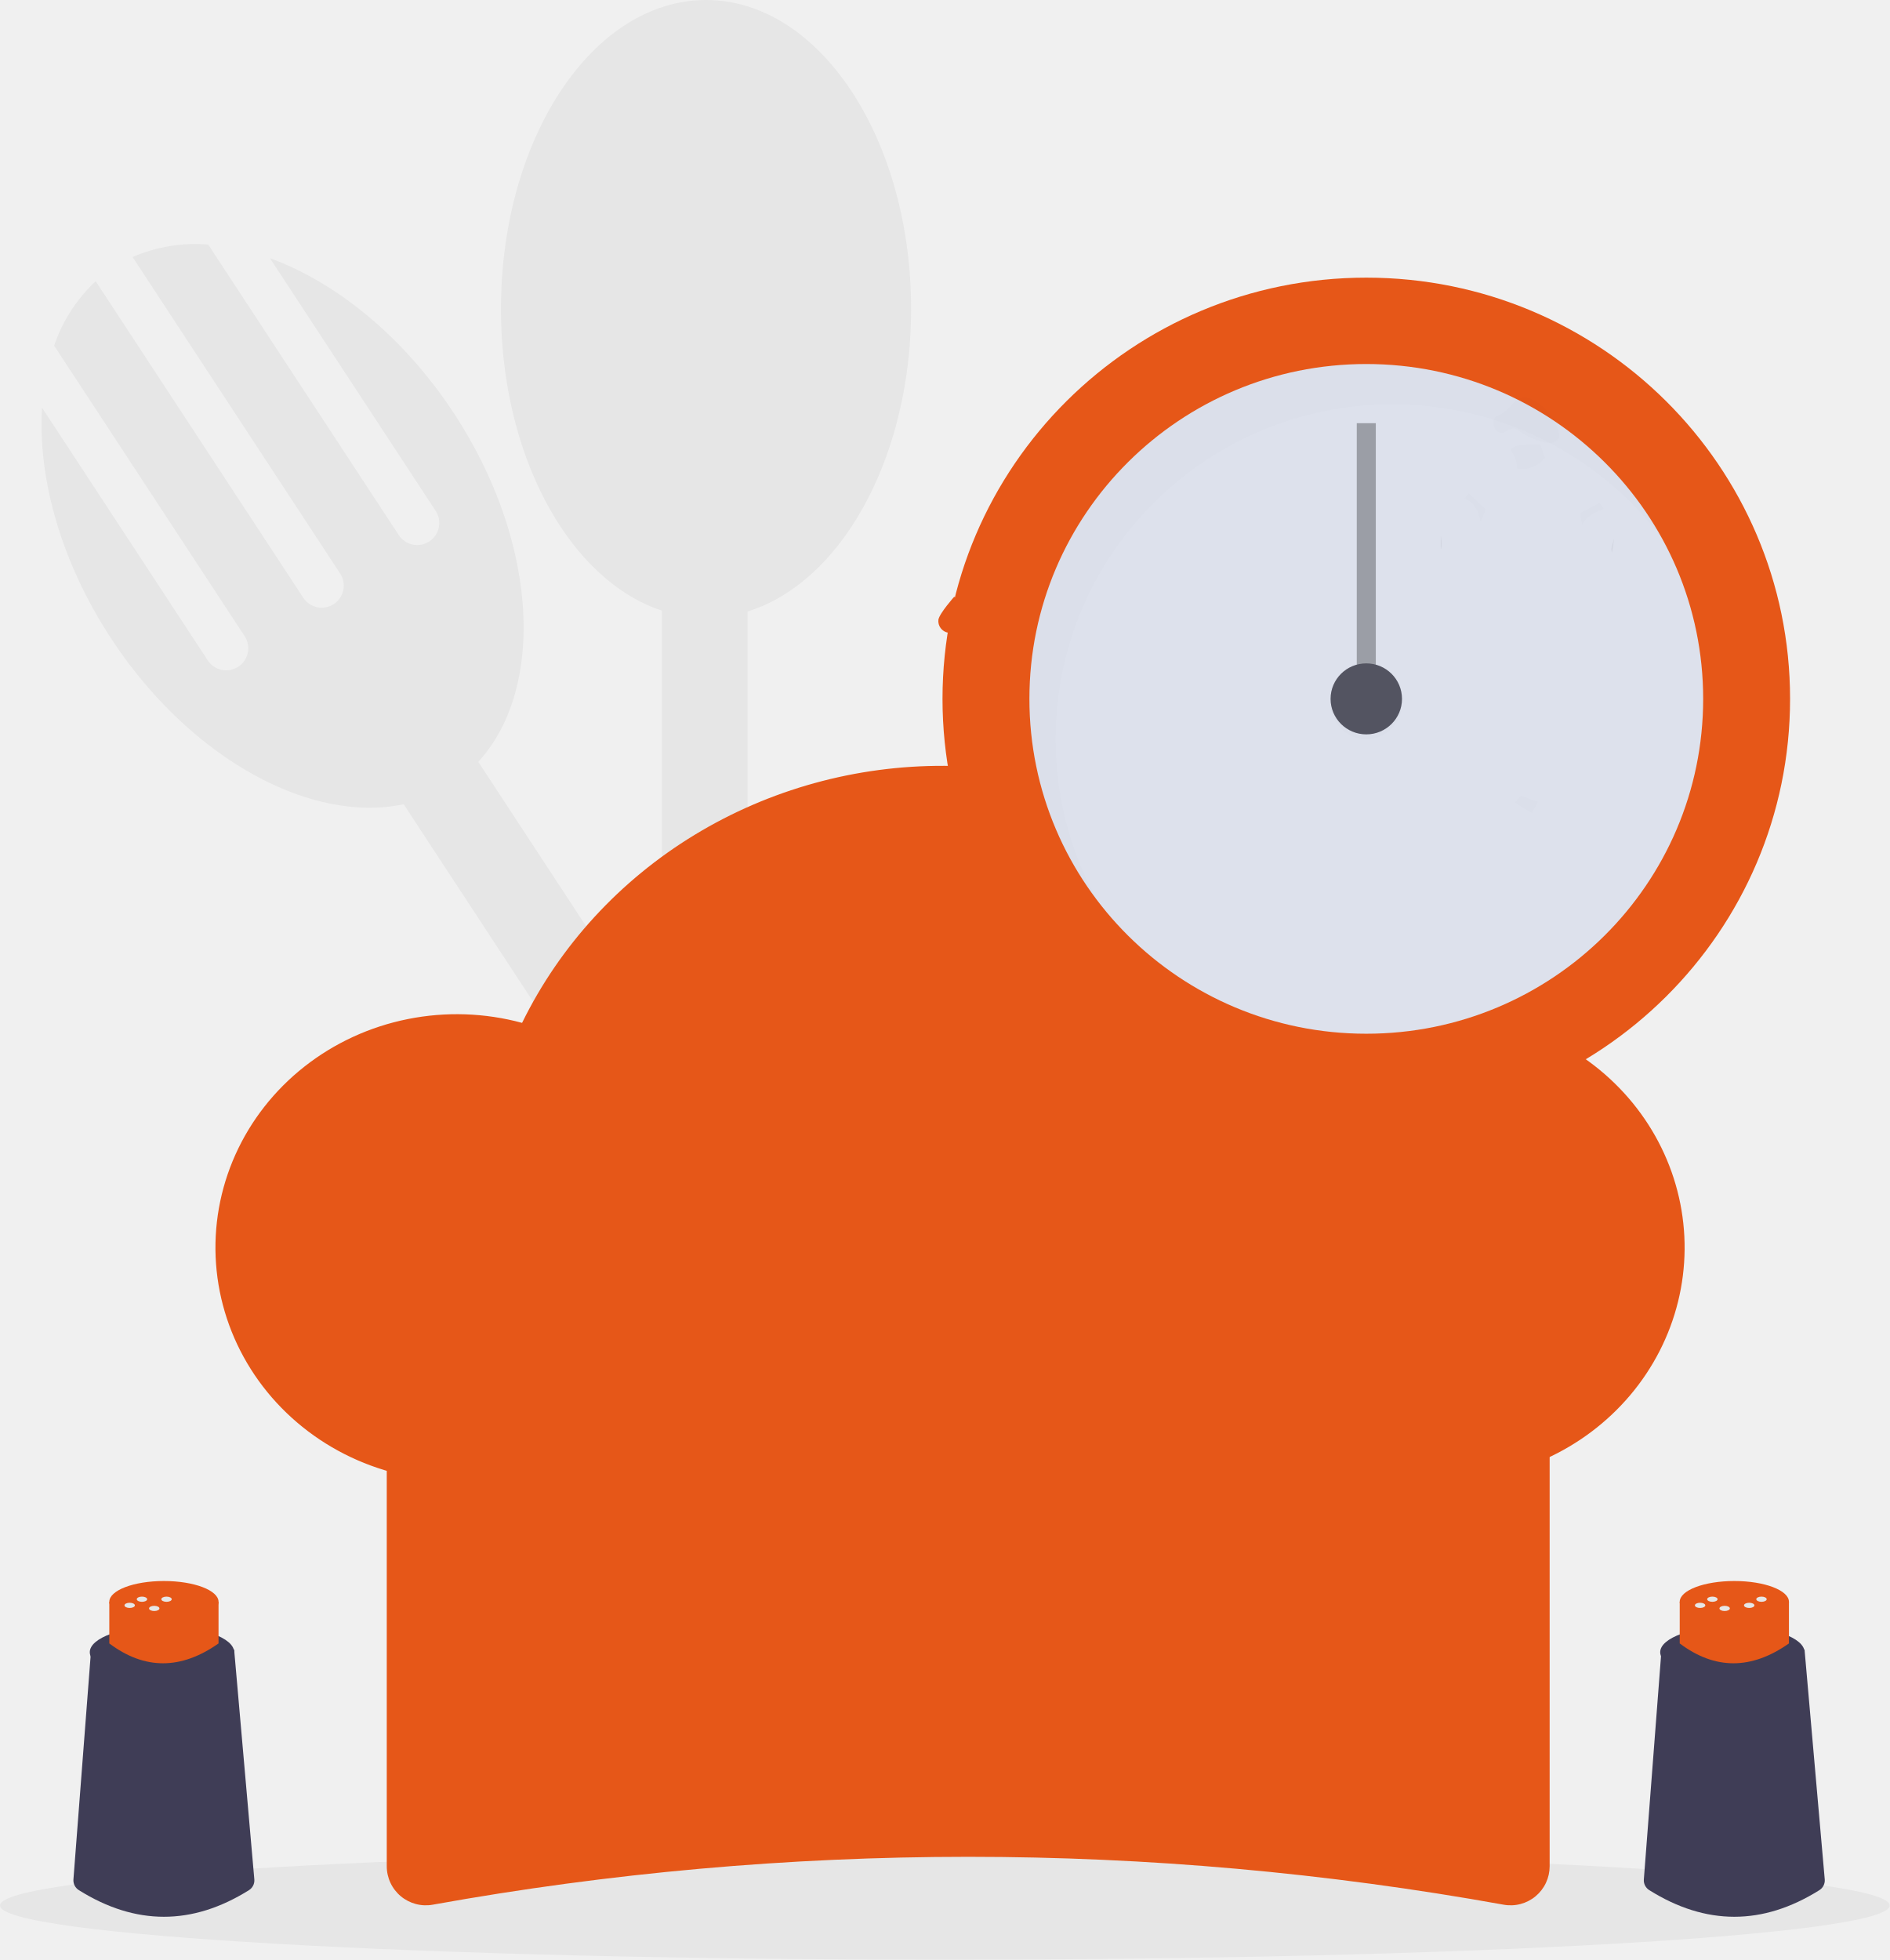
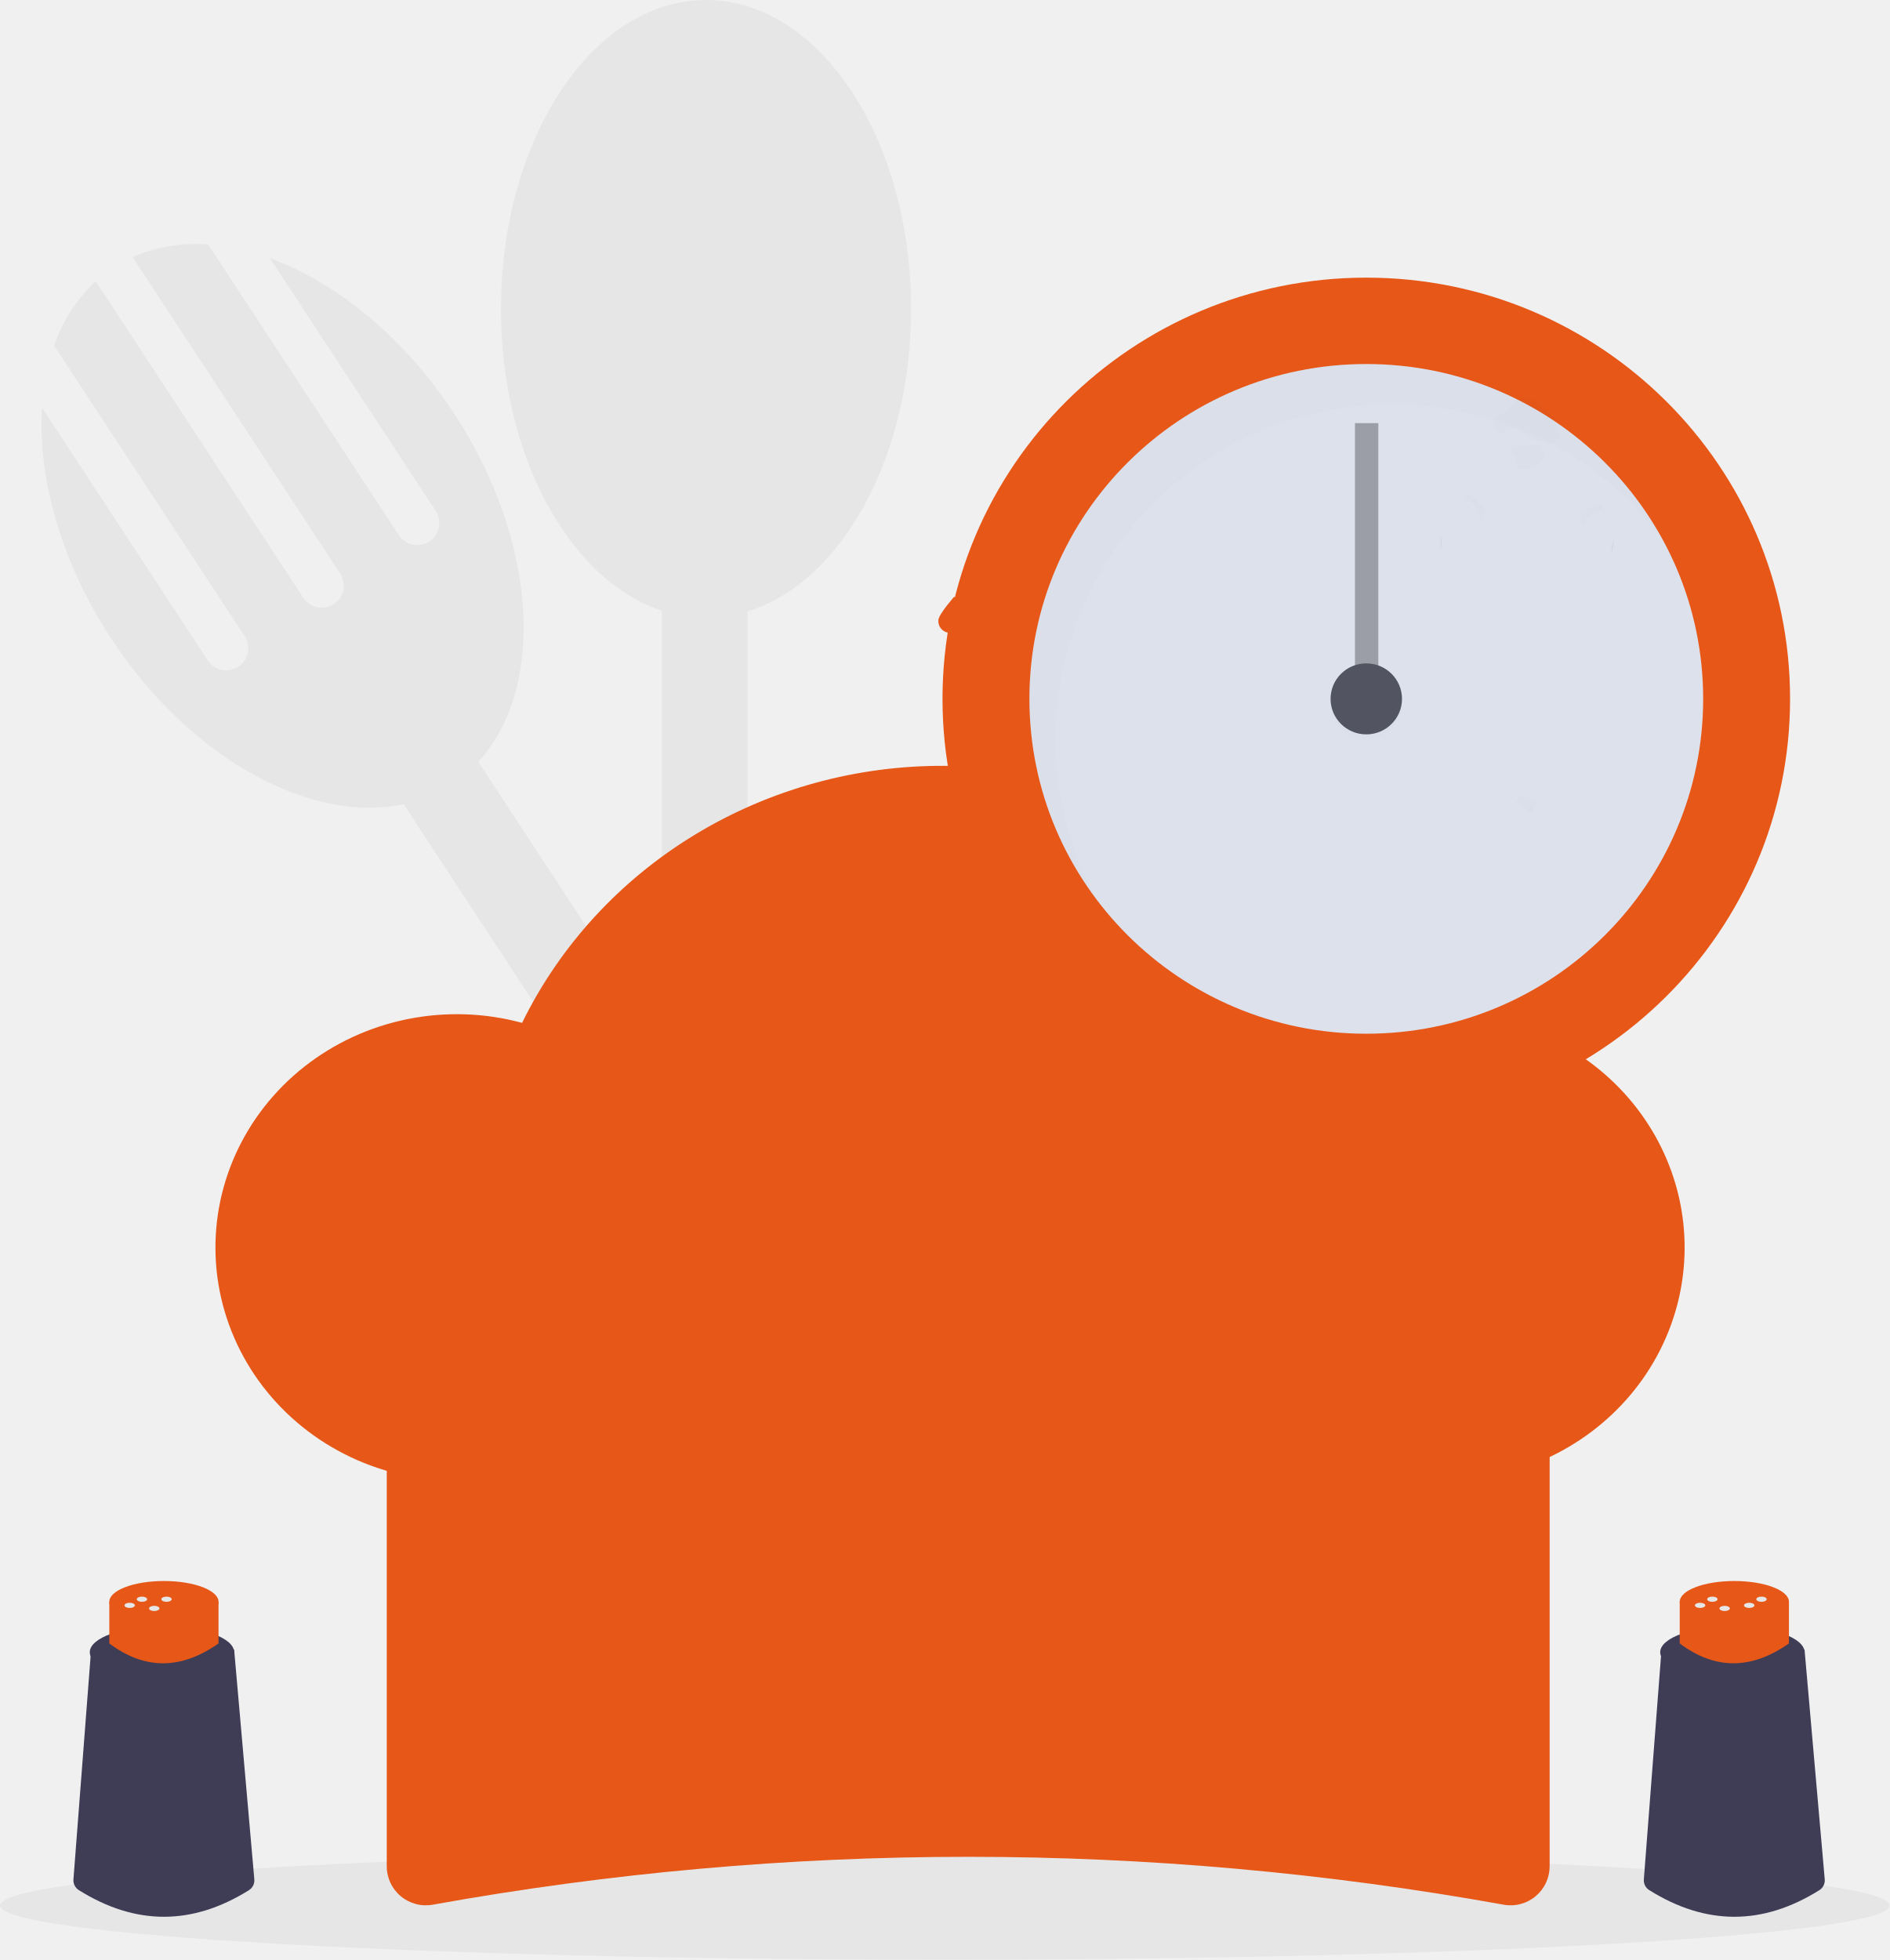
<svg xmlns="http://www.w3.org/2000/svg" width="728" height="755" viewBox="0 0 728 755" fill="none">
  <g id="saif_logo" clip-path="url(#clip0)">
    <g id="chef">
      <g id="fork">
        <path id="Vector" d="M165.594 265L138 283.098L425.38 721.263L452.975 703.165L165.594 265Z" fill="#E6E6E6" />
        <path id="Vector_2" d="M103.992 99.451L167.837 196.794C169.073 198.679 169.51 200.978 169.051 203.185C168.593 205.393 167.276 207.327 165.391 208.563C163.506 209.8 161.207 210.237 159 209.778C156.792 209.319 154.858 208.003 153.622 206.118L80.225 94.21C70.262 93.378 60.248 95.023 51.075 98.998L131.044 220.925C132.28 222.81 132.716 225.109 132.257 227.316C131.798 229.522 130.482 231.456 128.597 232.692C126.712 233.929 124.414 234.365 122.207 233.907C120 233.449 118.066 232.133 116.829 230.249L36.86 108.321C29.56 115.151 24.061 123.68 20.855 133.149L94.252 245.056C95.487 246.942 95.924 249.24 95.465 251.447C95.006 253.653 93.689 255.587 91.805 256.824C89.92 258.06 87.621 258.497 85.415 258.038C83.208 257.58 81.273 256.264 80.037 254.38L16.192 157.037C14.552 184.179 23.402 216.349 42.795 245.918C78.84 300.874 137.635 326.027 174.119 302.099C210.602 278.17 210.958 214.221 174.914 159.265C155.52 129.696 129.54 108.762 103.992 99.451Z" fill="#E6E6E6" />
      </g>
      <g id="spoon">
        <path id="Vector_3" d="M288 203H255V727H288V203Z" fill="#E6E6E6" />
        <path id="Vector_4" d="M272 238C315.63 238 351 184.722 351 119C351 53.278 315.63 0 272 0C228.37 0 193 53.278 193 119C193 184.722 228.37 238 272 238Z" fill="#E6E6E6" />
      </g>
      <path id="Vector_5" d="M364 754.885C565.032 754.885 728 745.535 728 734C728 722.465 565.032 713.115 364 713.115C162.968 713.115 0 722.465 0 734C0 745.535 162.968 754.885 364 754.885Z" fill="#E6E6E6" />
      <path id="Vector_6" d="M185 474H183C182.932 447.373 188.825 421.068 200.247 397.015L202.055 397.871C190.759 421.657 184.932 447.669 185 474Z" fill="#3F3D56" />
      <path id="Vector_7" d="M543 474H541C541.062 448.276 535.501 422.849 524.706 399.499L526.522 398.661C537.439 422.274 543.063 447.986 543 474Z" fill="#3F3D56" />
      <g id="Hat">
-         <path id="Vector_8" d="M579.268 733.693C442.855 709.105 303.145 709.105 166.732 733.693C164.565 734.086 162.339 733.998 160.209 733.436C158.08 732.874 156.1 731.852 154.409 730.441C152.718 729.031 151.357 727.266 150.422 725.272C149.488 723.278 149.002 721.103 149 718.901V532H597V718.901C596.998 721.103 596.512 723.278 595.578 725.272C594.643 727.266 593.282 729.031 591.591 730.441C589.9 731.852 587.92 732.874 585.791 733.436C583.661 733.998 581.435 734.086 579.268 733.693V733.693Z" fill="#E65718" />
-         <path id="Vector_9" d="M555.994 390.682C545.649 390.672 535.375 392.334 525.597 395.597C511.335 365.702 488.545 340.357 459.901 322.539C431.258 304.721 397.95 295.169 363.887 295.002C329.823 294.836 296.417 304.063 267.589 321.6C238.761 339.138 215.707 364.258 201.133 394.013C186.782 390.122 171.673 389.622 157.08 392.554C142.487 395.485 128.837 401.763 117.28 410.859C105.722 419.955 96.595 431.601 90.669 444.818C84.742 458.035 82.189 472.435 83.225 486.804C84.26 501.174 88.854 515.093 96.619 527.388C104.384 539.683 115.093 549.995 127.843 557.455C140.594 564.914 155.013 569.303 169.886 570.252C184.758 571.2 199.649 568.681 213.303 562.905C229.715 587.074 252.131 606.883 278.503 620.524C304.876 634.166 334.364 641.203 364.276 640.996C394.187 640.788 423.568 633.34 449.735 619.334C475.902 605.327 498.02 585.208 514.07 560.814C526.609 566.932 540.419 570.225 554.464 570.448C568.509 570.67 582.423 567.815 595.163 562.098C607.903 556.38 619.137 547.949 628.023 537.435C636.909 526.922 643.216 514.6 646.47 501.395C649.724 488.189 649.841 474.443 646.812 461.188C643.783 447.932 637.687 435.512 628.981 424.859C620.275 414.206 609.186 405.596 596.545 399.677C583.904 393.758 570.041 390.682 555.994 390.682V390.682Z" fill="#E65718" />
+         <path id="Vector_8" d="M579.268 733.693C442.855 709.105 303.145 709.105 166.732 733.693C164.565 734.086 162.339 733.998 160.209 733.436C158.08 732.874 156.1 731.852 154.409 730.441C152.718 729.031 151.357 727.266 150.422 725.272C149.488 723.278 149.002 721.103 149 718.901V532H597V718.901C596.998 721.103 596.512 723.278 595.578 725.272C594.643 727.266 593.282 729.031 591.591 730.441C589.9 731.852 587.92 732.874 585.791 733.436C583.661 733.998 581.435 734.086 579.268 733.693Z" fill="#E65718" />
+         <path id="Vector_9" d="M555.994 390.682C545.649 390.672 535.375 392.334 525.597 395.597C511.335 365.702 488.545 340.357 459.901 322.539C431.258 304.721 397.95 295.169 363.887 295.002C329.823 294.836 296.417 304.063 267.589 321.6C238.761 339.138 215.707 364.258 201.133 394.013C186.782 390.122 171.673 389.622 157.08 392.554C142.487 395.485 128.837 401.763 117.28 410.859C105.722 419.955 96.595 431.601 90.669 444.818C84.742 458.035 82.189 472.435 83.225 486.804C84.26 501.174 88.854 515.093 96.619 527.388C104.384 539.683 115.093 549.995 127.843 557.455C140.594 564.914 155.013 569.303 169.886 570.252C184.758 571.2 199.649 568.681 213.303 562.905C229.715 587.074 252.131 606.883 278.503 620.524C304.876 634.166 334.364 641.203 364.276 640.996C394.187 640.788 423.568 633.34 449.735 619.334C475.902 605.327 498.02 585.208 514.07 560.814C526.609 566.932 540.419 570.225 554.464 570.448C568.509 570.67 582.423 567.815 595.163 562.098C607.903 556.38 619.137 547.949 628.023 537.435C636.909 526.922 643.216 514.6 646.47 501.395C649.724 488.189 649.841 474.443 646.812 461.188C643.783 447.932 637.687 435.512 628.981 424.859C620.275 414.206 609.186 405.596 596.545 399.677C583.905 393.758 570.041 390.682 555.994 390.682Z" fill="#E65718" />
      </g>
      <path id="Vector_10" d="M73.614 617.028C74.721 617.028 75.618 616.579 75.618 616.026C75.618 615.473 74.721 615.024 73.614 615.024C72.507 615.024 71.61 615.473 71.61 616.026C71.61 616.579 72.507 617.028 73.614 617.028Z" fill="#E6E6E6" />
      <path id="Vector_11" d="M68.883 619.393C69.99 619.393 70.887 618.945 70.887 618.391C70.887 617.838 69.99 617.389 68.883 617.389C67.777 617.389 66.88 617.838 66.88 618.391C66.88 618.945 67.777 619.393 68.883 619.393Z" fill="#E6E6E6" />
      <g id="salt_left">
        <path id="Vector_12" d="M95.886 728.112C74.054 741.767 52.221 741.761 30.389 728.095C29.698 727.669 29.136 727.062 28.766 726.34C28.395 725.618 28.23 724.808 28.288 723.998L35.1 635.437H90.2L97.983 723.967C98.05 724.784 97.89 725.604 97.52 726.336C97.15 727.067 96.584 727.682 95.886 728.112Z" fill="#3F3D56" />
        <path id="Vector_13" d="M62.396 646.457C77.752 646.457 90.2 641.972 90.2 636.439C90.2 630.906 77.752 626.421 62.396 626.421C47.04 626.421 34.592 630.906 34.592 636.439C34.592 641.972 47.04 646.457 62.396 646.457Z" fill="#3F3D56" />
        <path id="Vector_14" d="M84.189 633.057C69.701 643.249 55.675 643.249 42.113 633.057V617.028H84.189V633.057Z" fill="#E65718" />
        <path id="Vector_15" d="M63.151 625.042C74.77 625.042 84.189 621.454 84.189 617.028C84.189 612.601 74.77 609.013 63.151 609.013C51.532 609.013 42.113 612.601 42.113 617.028C42.113 621.454 51.532 625.042 63.151 625.042Z" fill="#E65718" />
        <path id="Vector_16" d="M64.153 617.028C65.259 617.028 66.156 616.579 66.156 616.026C66.156 615.473 65.259 615.024 64.153 615.024C63.046 615.024 62.149 615.473 62.149 616.026C62.149 616.579 63.046 617.028 64.153 617.028Z" fill="#E6E6E6" />
        <path id="Vector_17" d="M49.961 619.393C51.068 619.393 51.965 618.945 51.965 618.391C51.965 617.838 51.068 617.389 49.961 617.389C48.855 617.389 47.958 617.838 47.958 618.391C47.958 618.945 48.855 619.393 49.961 619.393Z" fill="#E6E6E6" />
        <path id="Vector_18" d="M54.692 617.028C55.798 617.028 56.695 616.579 56.695 616.026C56.695 615.473 55.798 615.024 54.692 615.024C53.585 615.024 52.688 615.473 52.688 616.026C52.688 616.579 53.585 617.028 54.692 617.028Z" fill="#E6E6E6" />
        <path id="Vector_19" d="M59.422 620.576C60.529 620.576 61.426 620.127 61.426 619.574C61.426 619.021 60.529 618.572 59.422 618.572C58.316 618.572 57.419 619.021 57.419 619.574C57.419 620.127 58.316 620.576 59.422 620.576Z" fill="#E6E6E6" />
      </g>
      <path id="Vector_20" d="M669.153 617.028C670.259 617.028 671.156 616.579 671.156 616.026C671.156 615.473 670.259 615.024 669.153 615.024C668.046 615.024 667.149 615.473 667.149 616.026C667.149 616.579 668.046 617.028 669.153 617.028Z" fill="#E6E6E6" />
      <g id="salt_right">
        <path id="Vector_21" d="M700.886 728.112C679.054 741.767 657.221 741.761 635.389 728.095C634.698 727.669 634.136 727.062 633.766 726.34C633.395 725.618 633.23 724.808 633.288 723.998L640.1 635.437H695.2L702.983 723.967C703.051 724.784 702.89 725.604 702.52 726.336C702.15 727.067 701.584 727.682 700.886 728.112Z" fill="#3F3D56" />
        <path id="Vector_22" d="M667.396 646.457C682.752 646.457 695.2 641.972 695.2 636.439C695.2 630.906 682.752 626.421 667.396 626.421C652.04 626.421 639.592 630.906 639.592 636.439C639.592 641.972 652.04 646.457 667.396 646.457Z" fill="#3F3D56" />
        <path id="Vector_23" d="M689.189 633.057C674.701 643.249 660.675 643.249 647.113 633.057V617.028H689.189V633.057Z" fill="#E65718" />
        <path id="Vector_24" d="M668.151 625.042C679.77 625.042 689.189 621.454 689.189 617.028C689.189 612.601 679.77 609.013 668.151 609.013C656.532 609.013 647.113 612.601 647.113 617.028C647.113 621.454 656.532 625.042 668.151 625.042Z" fill="#E65718" />
        <path id="Vector_25" d="M678.614 617.028C679.721 617.028 680.618 616.579 680.618 616.026C680.618 615.473 679.721 615.024 678.614 615.024C677.507 615.024 676.61 615.473 676.61 616.026C676.61 616.579 677.507 617.028 678.614 617.028Z" fill="#E6E6E6" />
        <path id="Vector_26" d="M673.883 619.393C674.99 619.393 675.887 618.945 675.887 618.391C675.887 617.838 674.99 617.389 673.883 617.389C672.777 617.389 671.88 617.838 671.88 618.391C671.88 618.945 672.777 619.393 673.883 619.393Z" fill="#E6E6E6" />
      </g>
      <path id="Vector_27" d="M654.961 619.393C656.068 619.393 656.965 618.945 656.965 618.391C656.965 617.838 656.068 617.389 654.961 617.389C653.855 617.389 652.958 617.838 652.958 618.391C652.958 618.945 653.855 619.393 654.961 619.393Z" fill="#E6E6E6" />
      <path id="Vector_28" d="M659.692 617.028C660.798 617.028 661.695 616.579 661.695 616.026C661.695 615.473 660.798 615.024 659.692 615.024C658.585 615.024 657.688 615.473 657.688 616.026C657.688 616.579 658.585 617.028 659.692 617.028Z" fill="#E6E6E6" />
      <path id="Vector_29" d="M664.422 620.576C665.529 620.576 666.426 620.127 666.426 619.574C666.426 619.021 665.529 618.572 664.422 618.572C663.316 618.572 662.419 619.021 662.419 619.574C662.419 620.127 663.316 620.576 664.422 620.576Z" fill="#E6E6E6" />
      <g id="undraw_time_management_30iu 1">
        <path id="Vector_30" d="M370.557 240.208C370.979 237.728 367.677 229.784 367.677 229.784C367.677 229.784 361.94 236.219 361.523 238.699C361.382 239.862 361.697 241.035 362.403 241.973C363.109 242.911 364.151 243.544 365.314 243.738C366.476 243.933 367.669 243.675 368.646 243.019C369.622 242.362 370.307 241.357 370.557 240.212V240.208Z" fill="#E65718" />
        <path id="Vector_31" d="M526.362 431.47C616.529 431.47 689.624 358.823 689.624 269.209C689.624 179.595 616.529 106.949 526.362 106.949C436.195 106.949 363.1 179.595 363.1 269.209C363.1 358.823 436.195 431.47 526.362 431.47Z" fill="#E65718" />
        <path id="Vector_32" d="M526.362 398.197C598.04 398.197 656.146 340.447 656.146 269.209C656.146 197.971 598.04 140.221 526.362 140.221C454.684 140.221 396.578 197.971 396.578 269.209C396.578 340.447 454.684 398.197 526.362 398.197Z" fill="#DDE1EC" />
        <g id="Group" opacity="0.1">
          <path id="Vector_33" opacity="0.1" d="M526.362 284.706C533.96 284.706 540.12 278.584 540.12 271.032C540.12 263.481 533.96 257.359 526.362 257.359C518.764 257.359 512.604 263.481 512.604 271.032C512.604 278.584 518.764 284.706 526.362 284.706Z" fill="black" />
        </g>
        <g id="watch_tick">
-           <path id="Vector_34" opacity="0.3" d="M530.031 163.011H522.693V276.958H530.031V163.011Z" fill="black" />
-           <path id="Vector_35" d="M526.362 282.883C533.96 282.883 540.12 276.761 540.12 269.209C540.12 261.658 533.96 255.536 526.362 255.536C518.764 255.536 512.604 261.658 512.604 269.209C512.604 276.761 518.764 282.883 526.362 282.883Z" fill="#535461" />
+           <path id="Vector_34" opacity="0.3" d="M531 163H522V276.947H531V163Z" fill="black" />
        </g>
+         <path id="Vector_35" d="M526.362 282.883C533.96 282.883 540.12 276.761 540.12 269.209C540.12 261.658 533.96 255.536 526.362 255.536C518.764 255.536 512.604 261.658 512.604 269.209C512.604 276.761 518.764 282.883 526.362 282.883Z" fill="#535461" />
        <g id="Group_2" opacity="0.1">
          <path id="Vector_36" opacity="0.1" d="M406.658 284.706C406.658 213.466 464.763 155.718 536.442 155.718C556.561 155.701 576.407 160.339 594.409 169.266C612.411 178.193 628.075 191.163 640.159 207.149C618.073 167.259 575.423 140.221 526.353 140.221C454.674 140.221 396.569 197.97 396.569 269.209C396.527 297.195 405.685 324.429 422.649 346.766C412.129 327.754 406.627 306.403 406.658 284.706Z" fill="black" />
        </g>
        <g id="Group_3" opacity="0.1">
          <path id="Vector_37" opacity="0.1" d="M592.442 308.881C592.442 308.881 591.474 310.809 590.149 313.124C588.124 312.049 586.167 310.853 584.288 309.542L583.884 309.259L583.669 309.104L585.962 306.588L592.442 308.881Z" fill="black" />
        </g>
        <g id="Group_4" opacity="0.1">
          <path id="Vector_38" opacity="0.1" d="M595.184 176.306C593.95 177.905 592.3 179.138 590.412 179.873C588.524 180.607 586.47 180.814 584.471 180.472C584.357 178.138 583.871 175.809 582.596 174.387C579.243 170.641 593.488 171.265 593.488 171.265C593.925 172.986 594.492 174.671 595.184 176.306Z" fill="black" />
        </g>
        <g id="Group_5" opacity="0.1">
          <path id="Vector_39" opacity="0.1" d="M617.844 195.964C616.303 196.529 610.336 198.922 609.676 202.345C609.268 200.82 608.961 199.27 608.759 197.705L616.096 193.749C616.792 194.392 617.382 195.139 617.844 195.964Z" fill="black" />
        </g>
        <g id="Group_6" opacity="0.1">
          <path id="Vector_40" opacity="0.1" d="M572.332 196.251C571.76 197.88 571.101 199.477 570.36 201.037C570.076 198.977 568.906 193.708 564.279 192.008C565.196 190.764 565.838 190.012 565.838 190.012L572.332 196.251Z" fill="black" />
        </g>
        <g id="Group_7" opacity="0.1">
          <path id="Vector_41" opacity="0.1" d="M578.354 166.707C580.037 166.707 581.357 164.934 583.04 165.025C583.912 165.071 584.659 165.622 585.379 166.119C588.1 167.992 591.127 169.38 594.327 170.221C595.569 170.55 596.886 170.796 598.133 170.495C599.38 170.194 600.55 169.219 600.692 167.947C600.727 167.387 600.652 166.825 600.472 166.292C599.06 161.403 595.865 157.212 591.511 154.538C589.768 153.476 587.64 152.664 585.709 153.33C583.967 153.927 582.843 155.55 581.582 156.885C580.632 157.885 579.552 158.755 578.372 159.474C577.455 160.025 576.079 160.385 575.552 161.397C574.556 163.284 576.12 166.689 578.354 166.707Z" fill="black" />
        </g>
        <path id="Vector_42" opacity="0.05" d="M621.875 207.596C621.875 207.596 620.201 211.552 621.036 212.801L621.875 207.596Z" fill="black" />
        <path id="Vector_43" opacity="0.05" d="M555.052 206.347C555.052 206.347 555.891 210.303 555.052 211.552V206.347Z" fill="black" />
      </g>
    </g>
  </g>
  <defs>
    <clipPath id="clip0">
      <rect width="728" height="754.885" fill="white" />
    </clipPath>
  </defs>
</svg>
